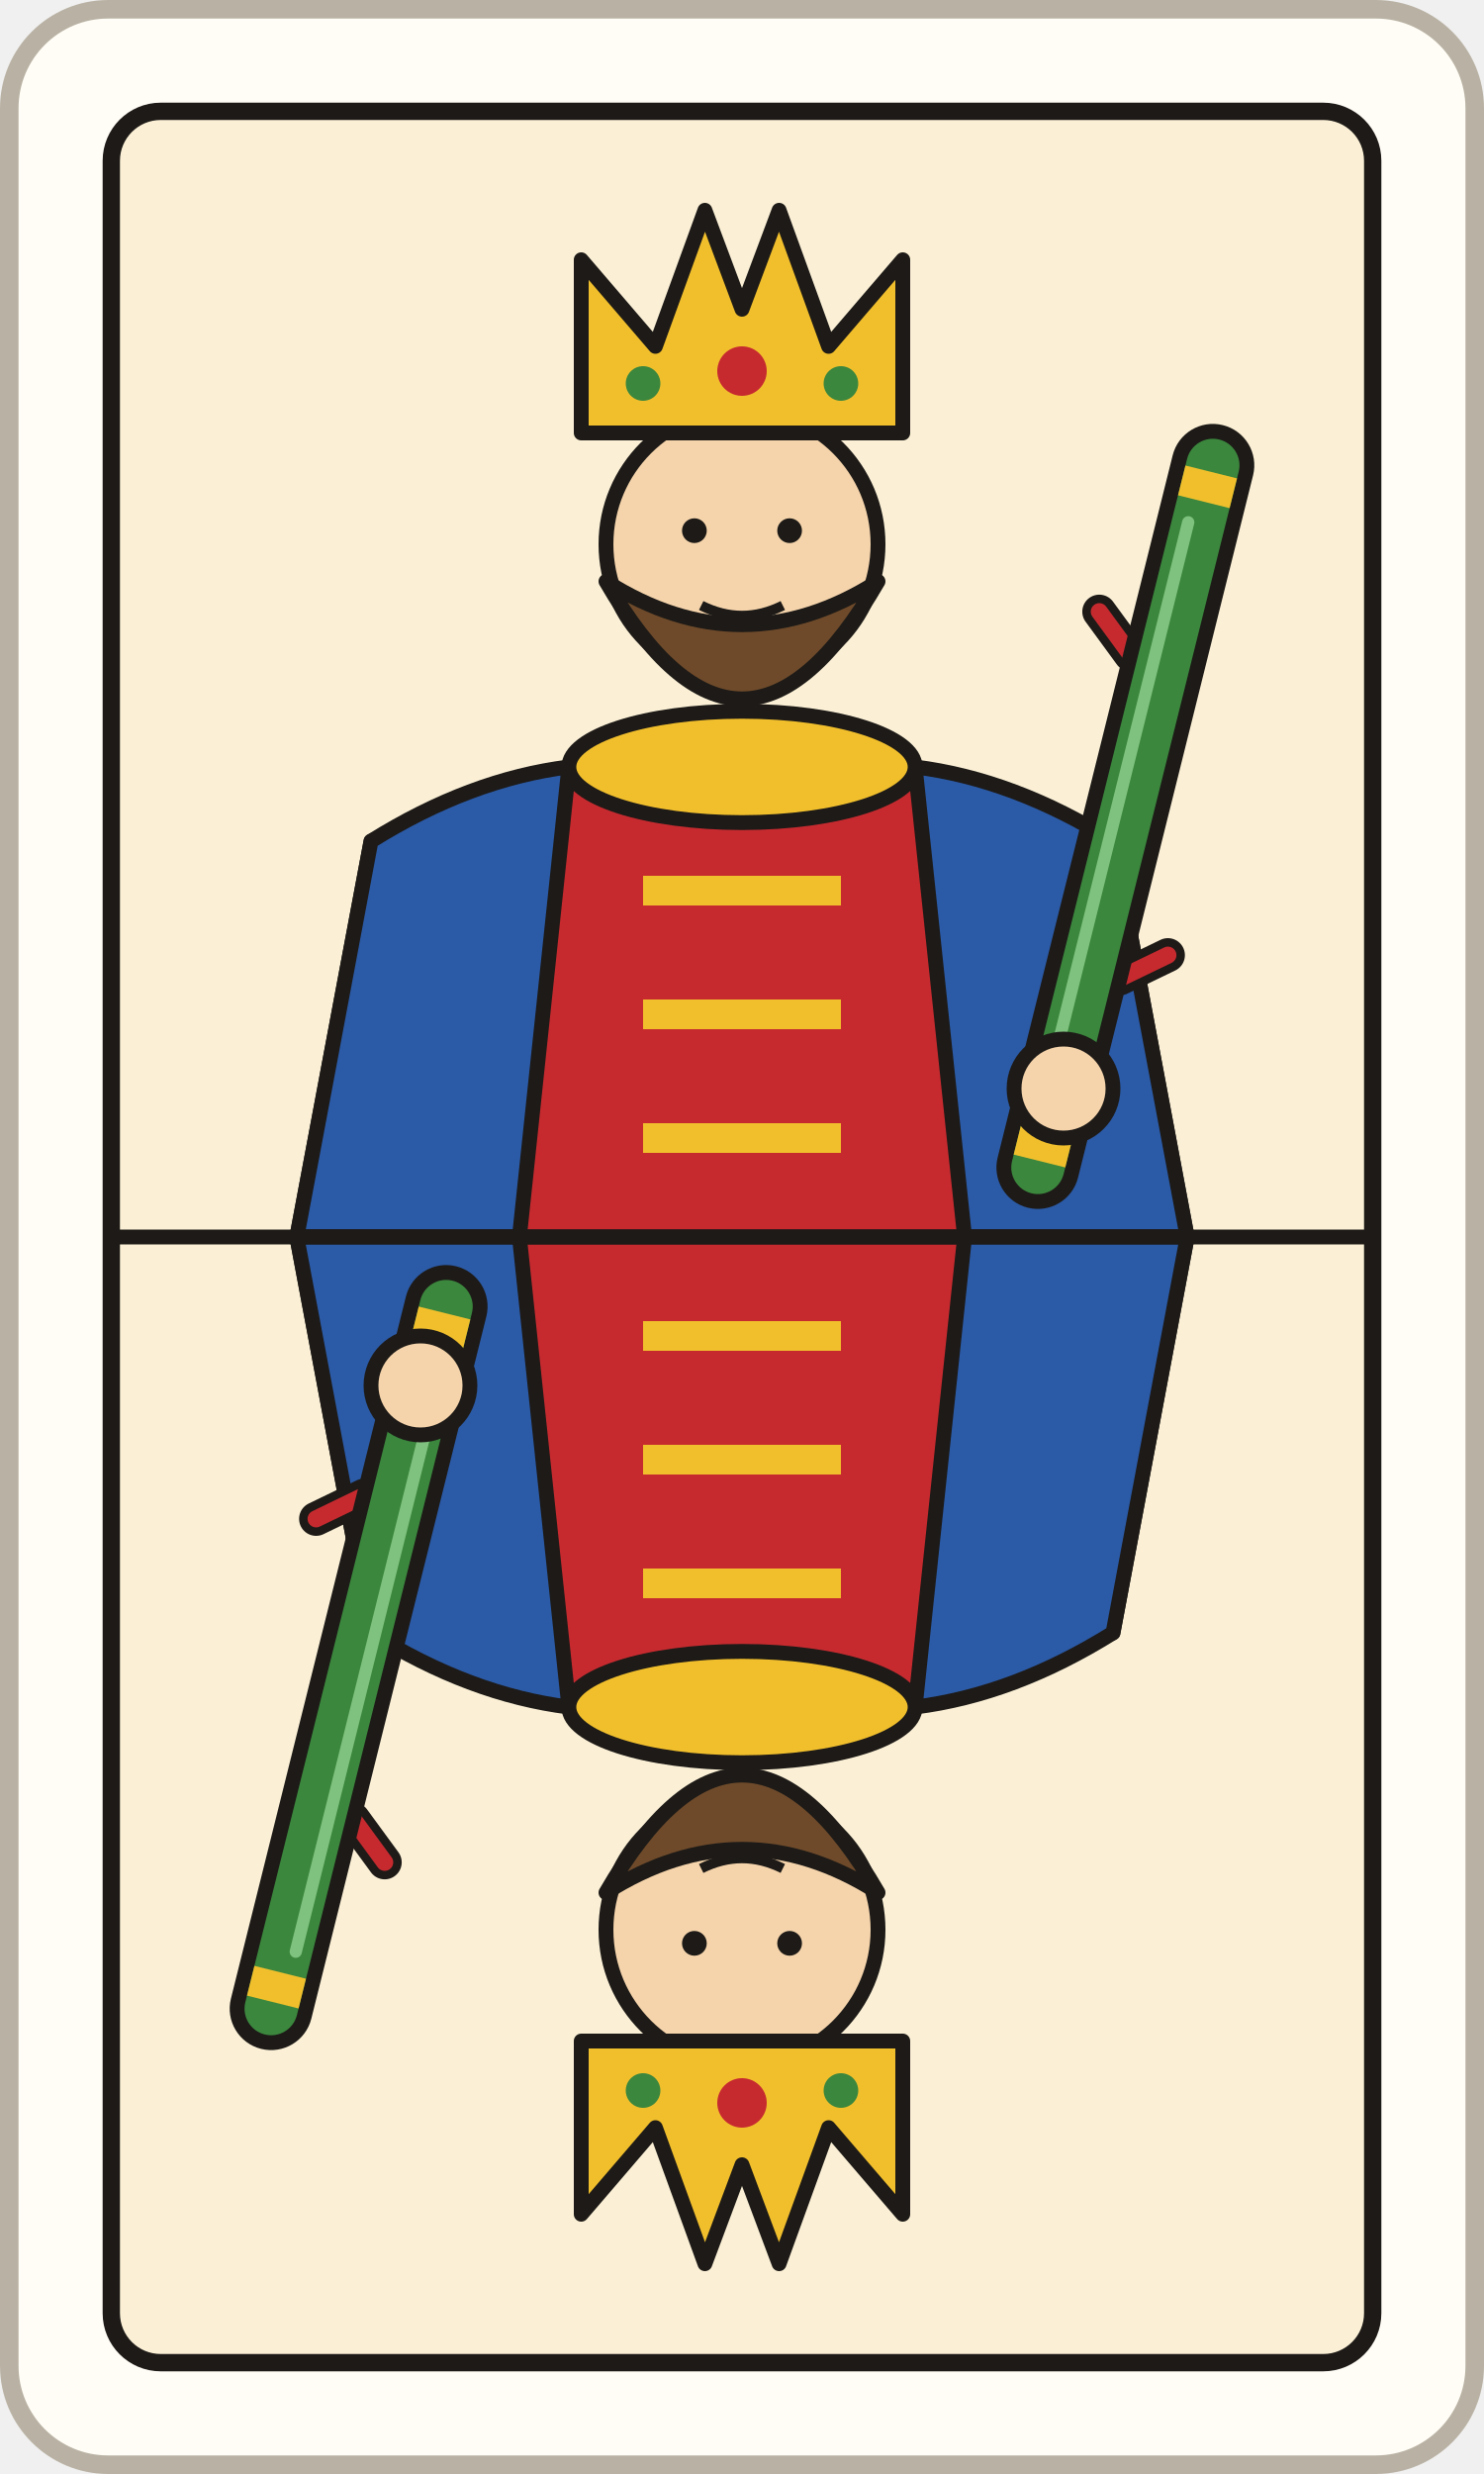
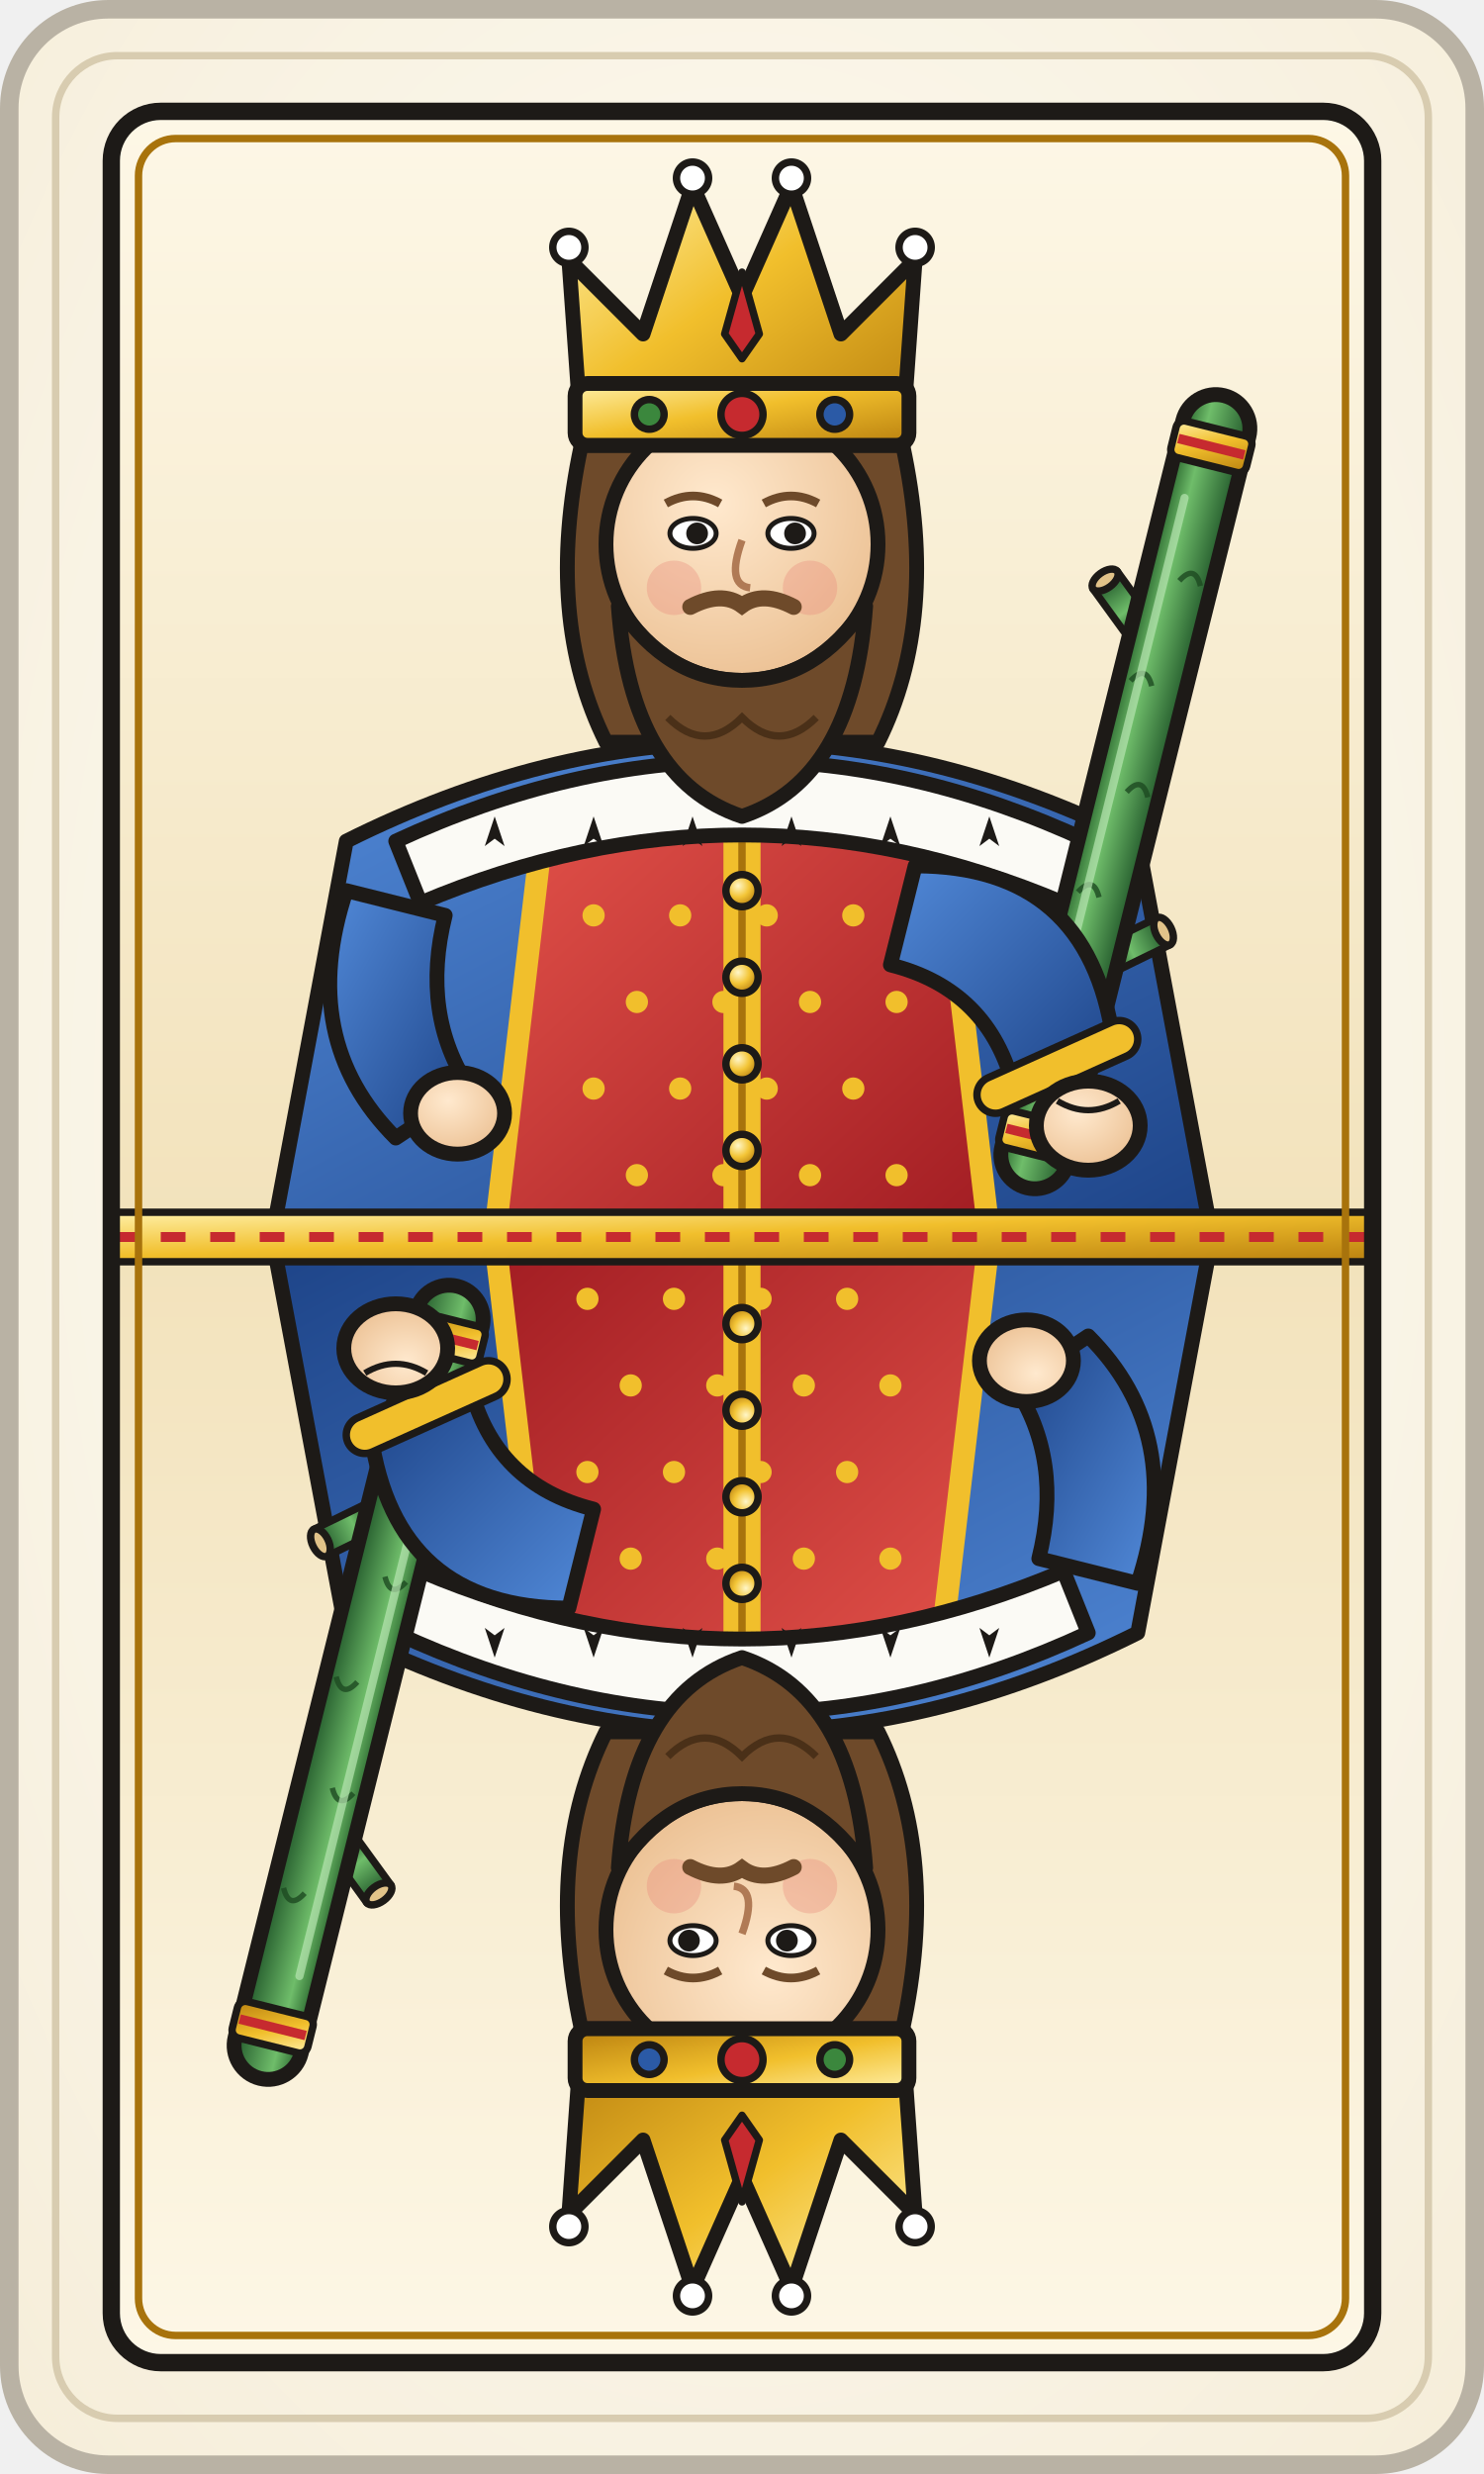
<svg xmlns="http://www.w3.org/2000/svg" viewBox="0 0 120 200" width="120" height="200">
-   <rect x="0.75" y="0.75" width="118.5" height="198.5" rx="8" fill="#fffdf6" stroke="#b9b2a4" stroke-width="1.5" />
+   <defs>
+     <linearGradient id="gold" x1="0" y1="0" x2="1" y2="1">
+       <stop offset="0" stop-color="#fff0a8" />
+       <stop offset=".45" stop-color="#f1bf2c" />
+       <stop offset="1" stop-color="#b9800f" />
+     </linearGradient>
+     <radialGradient id="goldR" cx=".38" cy=".35" r=".7">
+       <stop offset="0" stop-color="#fff6c8" />
+       <stop offset=".5" stop-color="#f3c537" />
+       <stop offset="1" stop-color="#b47a0c" />
+     </radialGradient>
+     <linearGradient id="red" x1="0" y1="0" x2="1" y2="1">
+       <stop offset="0" stop-color="#e5544b" />
+       <stop offset="1" stop-color="#a11c22" />
+     </linearGradient>
+     <linearGradient id="blue" x1="0" y1="0" x2="1" y2="1">
+       <stop offset="0" stop-color="#5189d8" />
+       <stop offset="1" stop-color="#1d4387" />
+     </linearGradient>
+     <linearGradient id="green" x1="0" y1="0" x2="1" y2="1">
+       <stop offset="0" stop-color="#66b462" />
+       <stop offset="1" stop-color="#276629" />
+     </linearGradient>
+     <linearGradient id="wood" x1="0" y1="0" x2="1" y2="0">
+       <stop offset="0" stop-color="#25602a" />
+       <stop offset=".35" stop-color="#6fbd6a" />
+       <stop offset="1" stop-color="#21572a" />
+     </linearGradient>
+     <linearGradient id="steel" x1="0" y1="0" x2="1" y2="0">
+       <stop offset="0" stop-color="#c3d9f7" />
+       <stop offset=".5" stop-color="#4275c4" />
+       <stop offset="1" stop-color="#1b3f7c" />
+     </linearGradient>
+     <radialGradient id="skin" cx=".4" cy=".35" r=".75">
+       <stop offset="0" stop-color="#ffe9ce" />
+       <stop offset="1" stop-color="#eabd8e" />
+     </radialGradient>
+     <radialGradient id="paper" cx=".5" cy=".45" r=".8">
+       <stop offset="0" stop-color="#fffefa" />
+       <stop offset="1" stop-color="#f5ecd6" />
+     </radialGradient>
+     <linearGradient id="beige" x1="0" y1="0" x2="0" y2="1">
+       <stop offset="0" stop-color="#fdf7e6" />
+       <stop offset=".5" stop-color="#f2e2bb" />
+       <stop offset="1" stop-color="#fdf7e6" />
+     </linearGradient>
+     <linearGradient id="horse" x1="0" y1="0" x2="1" y2="1">
+       <stop offset="0" stop-color="#ffffff" />
+       <stop offset="1" stop-color="#d6cdbd" />
+     </linearGradient>
+   </defs>
+   <rect x="0.75" y="0.75" width="118.5" height="198.5" rx="8" fill="url(#paper)" stroke="#b9b2a4" stroke-width="1.5" />
+   <rect x="4.5" y="4.5" width="111" height="191" rx="5" fill="none" stroke="#d8ccb0" stroke-width="0.6" />
  <clipPath id="fr">
    <rect x="9" y="9" width="102" height="182" rx="4" />
  </clipPath>
-   <rect x="9" y="9" width="102" height="182" rx="4" fill="#fbf0d6" />
+   <rect x="9" y="9" width="102" height="182" rx="4" fill="url(#beige)" />
  <g clip-path="url(#fr)">
-     <path d="M24 100 L30 68 Q60 54 90 68 L96 100Z" fill="#c62a2f" stroke="#1d1a17" stroke-width="1.2" stroke-linejoin="round" />
-     <path d="M24 100 L30 68 Q38 63 46 62 L42 100Z" fill="#2b5aa6" stroke="#1d1a17" stroke-width="1.2" stroke-linejoin="round" />
-     <path d="M96 100 L90 68 Q82 63 74 62 L78 100Z" fill="#2b5aa6" stroke="#1d1a17" stroke-width="1.2" stroke-linejoin="round" />
-     <path d="M52 72 L68 72 M52 82 L68 82 M52 92 L68 92" stroke="#f1bf2c" stroke-width="2.4" />
-     <ellipse cx="60" cy="62" rx="14" ry="4.5" fill="#f1bf2c" stroke="#1d1a17" stroke-width="1.2" stroke-linejoin="round" />
-     <circle cx="60" cy="44" r="11" fill="#f5d4ab" stroke="#1d1a17" stroke-width="1.2" stroke-linejoin="round" />
-     <circle cx="56.15" cy="42.9" r="1" fill="#1d1a17" />
-     <circle cx="63.85" cy="42.9" r="1" fill="#1d1a17" />
-     <path d="M56.7 48.95 Q60 50.6 63.3 48.95" fill="none" stroke="#1d1a17" stroke-width="0.8" />
-     <path d="M49 47 Q60 66 71 47 Q60 54 49 47Z" fill="#6e4a2a" stroke="#1d1a17" stroke-width="1.2" stroke-linejoin="round" />
-     <path d="M47 35 L47 21 L53 28 L57 17 L60 25 L63 17 L67 28 L73 21 L73 35Z" fill="#f1bf2c" stroke="#1d1a17" stroke-width="1.2" stroke-linejoin="round" />
-     <circle cx="60" cy="30" r="2" fill="#c62a2f" />
-     <circle cx="52" cy="31" r="1.4" fill="#3b873d" />
-     <circle cx="68" cy="31" r="1.4" fill="#3b873d" />
-     <g transform="translate(91 66) rotate(14)">
-       <path d="M-2.75 -12.8 l-3.3 -2.75" stroke="#1d1a17" stroke-width="2.75" stroke-linecap="round" />
-       <path d="M-2.75 -12.8 l-3.3 -2.75" stroke="#c62a2f" stroke-width="1.38" stroke-linecap="round" />
-       <path d="M2.75 12.8 l3.3 -2.75" stroke="#1d1a17" stroke-width="2.75" stroke-linecap="round" />
-       <path d="M2.75 12.8 l3.3 -2.75" stroke="#c62a2f" stroke-width="1.38" stroke-linecap="round" />
-       <rect x="-2.75" y="-32" width="5.5" height="64" rx="2.75" fill="#3b873d" stroke="#1d1a17" stroke-width="1.2" stroke-linejoin="round" />
-       <rect x="-2.15" y="-28.7" width="4.3" height="2.48" fill="#f1bf2c" />
-       <rect x="-2.15" y="26.23" width="4.3" height="2.48" fill="#f1bf2c" />
-       <path d="M-0.82 -24.3 V24.3" stroke="#7fc27f" stroke-width="0.99" stroke-linecap="round" />
+     <path d="M22 100 L28 68 Q60 52 92 68 L98 100Z" fill="url(#blue)" stroke="#1d1a17" stroke-width="1.2" stroke-linejoin="round" />
+     <path d="M40 100 L44 66 Q60 60 76 66 L80 100Z" fill="url(#red)" stroke="#1d1a17" stroke-width="1.2" stroke-linejoin="round" />
+     <circle cx="48" cy="74" r="0.9" fill="#f1bf2c" />
+     <circle cx="55" cy="74" r="0.9" fill="#f1bf2c" />
+     <circle cx="62" cy="74" r="0.9" fill="#f1bf2c" />
+     <circle cx="69" cy="74" r="0.9" fill="#f1bf2c" />
+     <circle cx="51.5" cy="81" r="0.9" fill="#f1bf2c" />
+     <circle cx="58.5" cy="81" r="0.9" fill="#f1bf2c" />
+     <circle cx="65.5" cy="81" r="0.9" fill="#f1bf2c" />
+     <circle cx="72.5" cy="81" r="0.9" fill="#f1bf2c" />
+     <circle cx="48" cy="88" r="0.9" fill="#f1bf2c" />
+     <circle cx="55" cy="88" r="0.9" fill="#f1bf2c" />
+     <circle cx="62" cy="88" r="0.9" fill="#f1bf2c" />
+     <circle cx="69" cy="88" r="0.9" fill="#f1bf2c" />
+     <circle cx="51.5" cy="95" r="0.9" fill="#f1bf2c" />
+     <circle cx="58.5" cy="95" r="0.9" fill="#f1bf2c" />
+     <circle cx="65.5" cy="95" r="0.9" fill="#f1bf2c" />
+     <circle cx="72.5" cy="95" r="0.9" fill="#f1bf2c" />
+     <path d="M60 66 V100" stroke="#f1bf2c" stroke-width="3" />
+     <path d="M60 66 V100" stroke="#a8730c" stroke-width="0.6" />
+     <circle cx="60" cy="72" r="1.3" fill="url(#goldR)" stroke="#1d1a17" stroke-width="0.6" stroke-linejoin="round" />
+     <circle cx="60" cy="79" r="1.3" fill="url(#goldR)" stroke="#1d1a17" stroke-width="0.6" stroke-linejoin="round" />
+     <circle cx="60" cy="86" r="1.3" fill="url(#goldR)" stroke="#1d1a17" stroke-width="0.6" stroke-linejoin="round" />
+     <circle cx="60" cy="93" r="1.3" fill="url(#goldR)" stroke="#1d1a17" stroke-width="0.6" stroke-linejoin="round" />
+     <path d="M44 66 L40 100 M76 66 L80 100" stroke="#f1bf2c" stroke-width="1.8" />
+     <path d="M28 72 Q24 84 32 92 L38 88 Q34 82 36 74Z" fill="url(#blue)" stroke="#1d1a17" stroke-width="1.2" stroke-linejoin="round" />
+     <ellipse cx="37" cy="90" rx="3.8" ry="3.3" fill="url(#skin)" stroke="#1d1a17" stroke-width="1.2" stroke-linejoin="round" />
+     <path d="M32 68 Q60 55 88 68 L86 73 Q60 62 34 73Z" fill="#fbfaf5" stroke="#1d1a17" stroke-width="1.2" stroke-linejoin="round" />
+     <path d="M40 66 l-0.8 2.4 l0.8 -0.6 l0.8 0.6Z" fill="#1d1a17" />
+     <path d="M48 66 l-0.8 2.4 l0.8 -0.6 l0.8 0.6Z" fill="#1d1a17" />
+     <path d="M56 66 l-0.8 2.4 l0.8 -0.6 l0.8 0.6Z" fill="#1d1a17" />
+     <path d="M64 66 l-0.8 2.4 l0.8 -0.6 l0.8 0.6Z" fill="#1d1a17" />
+     <path d="M72 66 l-0.8 2.4 l0.8 -0.6 l0.8 0.6Z" fill="#1d1a17" />
+     <path d="M80 66 l-0.8 2.4 l0.8 -0.6 l0.8 0.6Z" fill="#1d1a17" />
+     <g transform="translate(91 64) rotate(14)">
+       <g transform="translate(-2.15 -13.2) rotate(220)">
+         <rect x="0" y="-1.21" width="4.67" height="2.42" fill="url(#wood)" stroke="#1d1a17" stroke-width="0.6" stroke-linejoin="round" />
+         <ellipse cx="4.67" cy="0" rx="0.66" ry="1.21" fill="#e2c389" stroke="#1d1a17" stroke-width="0.6" stroke-linejoin="round" />
+       </g>
+       <g transform="translate(2.15 13.2) rotate(-40)">
+         <rect x="0" y="-1.21" width="4.67" height="2.42" fill="url(#wood)" stroke="#1d1a17" stroke-width="0.6" stroke-linejoin="round" />
+         <ellipse cx="4.67" cy="0" rx="0.66" ry="1.21" fill="#e2c389" stroke="#1d1a17" stroke-width="0.6" stroke-linejoin="round" />
+       </g>
+       <rect x="-2.75" y="-33" width="5.5" height="66" rx="2.75" fill="url(#wood)" stroke="#1d1a17" stroke-width="1.2" stroke-linejoin="round" />
+       <path d="M0.11 -17.6 q0.88 -1.65 1.76 0" fill="none" stroke="#1d4a21" stroke-width="0.44" opacity="0.8" />
+       <path d="M-1.76 -8.8 q0.88 -1.65 1.76 0" fill="none" stroke="#1d4a21" stroke-width="0.44" opacity="0.8" />
+       <path d="M0.11 0 q0.88 -1.65 1.76 0" fill="none" stroke="#1d4a21" stroke-width="0.44" opacity="0.8" />
+       <path d="M-1.76 8.8 q0.88 -1.65 1.76 0" fill="none" stroke="#1d4a21" stroke-width="0.44" opacity="0.8" />
+       <path d="M0.11 17.6 q0.88 -1.65 1.76 0" fill="none" stroke="#1d4a21" stroke-width="0.44" opacity="0.8" />
+       <path d="M-1.1 -24.2 V24.2" stroke="#b6e4b0" stroke-width="0.66" stroke-linecap="round" opacity="0.7" />
+       <rect x="-3.15" y="-30.25" width="6.3" height="3.03" rx="0.66" fill="url(#gold)" stroke="#1d1a17" stroke-width="0.6" stroke-linejoin="round" />
+       <path d="M-2.75 -28.74 H2.75" stroke="#c62a2f" stroke-width="0.77" />
+       <rect x="-3.15" y="27.23" width="6.3" height="3.03" rx="0.66" fill="url(#gold)" stroke="#1d1a17" stroke-width="0.6" stroke-linejoin="round" />
+       <path d="M-2.75 28.74 H2.75" stroke="#c62a2f" stroke-width="0.77" />
    </g>
-     <circle cx="86" cy="88" r="4" fill="#f5d4ab" stroke="#1d1a17" stroke-width="1.2" stroke-linejoin="round" />
+     <path d="M74 70 Q88 70 90 84 L82 88 Q80 80 72 78Z" fill="url(#blue)" stroke="#1d1a17" stroke-width="1.2" stroke-linejoin="round" />
+     <path d="M80.5 88.5 L90.5 84" stroke="#1d1a17" stroke-width="3.6" stroke-linecap="round" />
+     <path d="M80.5 88.5 L90.5 84" stroke="#f1bf2c" stroke-width="2.4" stroke-linecap="round" />
+     <ellipse cx="88" cy="91" rx="4.2" ry="3.6" fill="url(#skin)" stroke="#1d1a17" stroke-width="1.2" stroke-linejoin="round" />
+     <path d="M85.5 89 Q88 90.5 90.5 89" fill="none" stroke="#1d1a17" stroke-width="0.5" />
+     <path d="M47 36 Q44 50 49 60 L71 60 Q76 50 73 36Z" fill="#6e4a2a" stroke="#1d1a17" stroke-width="1.2" stroke-linejoin="round" />
+     <circle cx="60" cy="44" r="11" fill="url(#skin)" stroke="#1d1a17" stroke-width="1.2" stroke-linejoin="round" />
+     <circle cx="54.5" cy="47.52" r="2.2" fill="#e98a7a" opacity="0.35" />
+     <circle cx="65.5" cy="47.52" r="2.2" fill="#e98a7a" opacity="0.35" />
+     <ellipse cx="56.04" cy="43.12" rx="1.87" ry="1.21" fill="#fff" stroke="#1d1a17" stroke-width="0.4" />
+     <circle cx="56.37" cy="43.12" r="0.88" fill="#1d1a17" />
+     <path d="M53.84 40.7 Q56.04 39.49 58.24 40.7" fill="none" stroke="#6e4a2a" stroke-width="0.7" />
+     <ellipse cx="63.96" cy="43.12" rx="1.87" ry="1.21" fill="#fff" stroke="#1d1a17" stroke-width="0.4" />
+     <circle cx="64.29" cy="43.12" r="0.88" fill="#1d1a17" />
+     <path d="M61.76 40.7 Q63.96 39.49 66.16 40.7" fill="none" stroke="#6e4a2a" stroke-width="0.7" />
+     <path d="M60 43.67 Q58.68 47.3 60.66 47.52" fill="none" stroke="#b07a55" stroke-width="0.6" />
+     <path d="M55.82 49.06 Q58.35 47.74 60 48.95 Q61.65 47.74 64.18 49.06" fill="none" stroke="#6e4a2a" stroke-width="1.3" stroke-linecap="round" />
+     <path d="M50 49 Q51 63 60 66 Q69 63 70 49 Q66 55 60 55 Q54 55 50 49Z" fill="#6e4a2a" stroke="#1d1a17" stroke-width="1.2" stroke-linejoin="round" />
+     <path d="M54 58 Q57 61 60 58 Q63 61 66 58" fill="none" stroke="#4a3018" stroke-width="0.6" />
+     <path d="M47 35 L46 21 L52 27 L56 15 L60 24 L64 15 L68 27 L74 21 L73 35Z" fill="url(#gold)" stroke="#1d1a17" stroke-width="1.2" stroke-linejoin="round" />
+     <rect x="46.5" y="31" width="27" height="5" rx="1" fill="url(#gold)" stroke="#1d1a17" stroke-width="1.2" stroke-linejoin="round" />
+     <circle cx="46" cy="20" r="1.3" fill="#fff" stroke="#1d1a17" stroke-width="0.6" stroke-linejoin="round" />
+     <circle cx="56" cy="14.4" r="1.3" fill="#fff" stroke="#1d1a17" stroke-width="0.6" stroke-linejoin="round" />
+     <circle cx="64" cy="14.4" r="1.3" fill="#fff" stroke="#1d1a17" stroke-width="0.6" stroke-linejoin="round" />
+     <circle cx="74" cy="20" r="1.3" fill="#fff" stroke="#1d1a17" stroke-width="0.6" stroke-linejoin="round" />
+     <circle cx="60" cy="33.5" r="1.7" fill="#c62a2f" stroke="#1d1a17" stroke-width="0.6" stroke-linejoin="round" />
+     <circle cx="52.5" cy="33.5" r="1.2" fill="#3b873d" stroke="#1d1a17" stroke-width="0.6" stroke-linejoin="round" />
+     <circle cx="67.5" cy="33.5" r="1.2" fill="#2b5aa6" stroke="#1d1a17" stroke-width="0.6" stroke-linejoin="round" />
+     <path d="M60 22 L58.6 27 L60 29 L61.4 27Z" fill="#c62a2f" stroke="#1d1a17" stroke-width="0.6" stroke-linejoin="round" />
    <g transform="rotate(180 60 100)">
-       <path d="M24 100 L30 68 Q60 54 90 68 L96 100Z" fill="#c62a2f" stroke="#1d1a17" stroke-width="1.2" stroke-linejoin="round" />
-       <path d="M24 100 L30 68 Q38 63 46 62 L42 100Z" fill="#2b5aa6" stroke="#1d1a17" stroke-width="1.2" stroke-linejoin="round" />
-       <path d="M96 100 L90 68 Q82 63 74 62 L78 100Z" fill="#2b5aa6" stroke="#1d1a17" stroke-width="1.2" stroke-linejoin="round" />
-       <path d="M52 72 L68 72 M52 82 L68 82 M52 92 L68 92" stroke="#f1bf2c" stroke-width="2.4" />
-       <ellipse cx="60" cy="62" rx="14" ry="4.5" fill="#f1bf2c" stroke="#1d1a17" stroke-width="1.2" stroke-linejoin="round" />
-       <circle cx="60" cy="44" r="11" fill="#f5d4ab" stroke="#1d1a17" stroke-width="1.2" stroke-linejoin="round" />
-       <circle cx="56.15" cy="42.9" r="1" fill="#1d1a17" />
-       <circle cx="63.85" cy="42.9" r="1" fill="#1d1a17" />
-       <path d="M56.7 48.95 Q60 50.6 63.3 48.95" fill="none" stroke="#1d1a17" stroke-width="0.8" />
-       <path d="M49 47 Q60 66 71 47 Q60 54 49 47Z" fill="#6e4a2a" stroke="#1d1a17" stroke-width="1.2" stroke-linejoin="round" />
-       <path d="M47 35 L47 21 L53 28 L57 17 L60 25 L63 17 L67 28 L73 21 L73 35Z" fill="#f1bf2c" stroke="#1d1a17" stroke-width="1.2" stroke-linejoin="round" />
-       <circle cx="60" cy="30" r="2" fill="#c62a2f" />
-       <circle cx="52" cy="31" r="1.4" fill="#3b873d" />
-       <circle cx="68" cy="31" r="1.4" fill="#3b873d" />
-       <g transform="translate(91 66) rotate(14)">
-         <path d="M-2.75 -12.8 l-3.3 -2.75" stroke="#1d1a17" stroke-width="2.75" stroke-linecap="round" />
-         <path d="M-2.75 -12.8 l-3.3 -2.75" stroke="#c62a2f" stroke-width="1.38" stroke-linecap="round" />
-         <path d="M2.75 12.8 l3.3 -2.75" stroke="#1d1a17" stroke-width="2.75" stroke-linecap="round" />
-         <path d="M2.75 12.8 l3.3 -2.75" stroke="#c62a2f" stroke-width="1.38" stroke-linecap="round" />
-         <rect x="-2.75" y="-32" width="5.5" height="64" rx="2.75" fill="#3b873d" stroke="#1d1a17" stroke-width="1.2" stroke-linejoin="round" />
-         <rect x="-2.15" y="-28.7" width="4.3" height="2.48" fill="#f1bf2c" />
-         <rect x="-2.15" y="26.23" width="4.3" height="2.48" fill="#f1bf2c" />
-         <path d="M-0.82 -24.3 V24.3" stroke="#7fc27f" stroke-width="0.99" stroke-linecap="round" />
+       <path d="M22 100 L28 68 Q60 52 92 68 L98 100Z" fill="url(#blue)" stroke="#1d1a17" stroke-width="1.2" stroke-linejoin="round" />
+       <path d="M40 100 L44 66 Q60 60 76 66 L80 100Z" fill="url(#red)" stroke="#1d1a17" stroke-width="1.2" stroke-linejoin="round" />
+       <circle cx="48" cy="74" r="0.9" fill="#f1bf2c" />
+       <circle cx="55" cy="74" r="0.9" fill="#f1bf2c" />
+       <circle cx="62" cy="74" r="0.9" fill="#f1bf2c" />
+       <circle cx="69" cy="74" r="0.9" fill="#f1bf2c" />
+       <circle cx="51.5" cy="81" r="0.9" fill="#f1bf2c" />
+       <circle cx="58.5" cy="81" r="0.9" fill="#f1bf2c" />
+       <circle cx="65.5" cy="81" r="0.9" fill="#f1bf2c" />
+       <circle cx="72.5" cy="81" r="0.9" fill="#f1bf2c" />
+       <circle cx="48" cy="88" r="0.9" fill="#f1bf2c" />
+       <circle cx="55" cy="88" r="0.9" fill="#f1bf2c" />
+       <circle cx="62" cy="88" r="0.9" fill="#f1bf2c" />
+       <circle cx="69" cy="88" r="0.9" fill="#f1bf2c" />
+       <circle cx="51.5" cy="95" r="0.9" fill="#f1bf2c" />
+       <circle cx="58.5" cy="95" r="0.9" fill="#f1bf2c" />
+       <circle cx="65.5" cy="95" r="0.9" fill="#f1bf2c" />
+       <circle cx="72.5" cy="95" r="0.9" fill="#f1bf2c" />
+       <path d="M60 66 V100" stroke="#f1bf2c" stroke-width="3" />
+       <path d="M60 66 V100" stroke="#a8730c" stroke-width="0.6" />
+       <circle cx="60" cy="72" r="1.3" fill="url(#goldR)" stroke="#1d1a17" stroke-width="0.6" stroke-linejoin="round" />
+       <circle cx="60" cy="79" r="1.3" fill="url(#goldR)" stroke="#1d1a17" stroke-width="0.6" stroke-linejoin="round" />
+       <circle cx="60" cy="86" r="1.3" fill="url(#goldR)" stroke="#1d1a17" stroke-width="0.6" stroke-linejoin="round" />
+       <circle cx="60" cy="93" r="1.3" fill="url(#goldR)" stroke="#1d1a17" stroke-width="0.6" stroke-linejoin="round" />
+       <path d="M44 66 L40 100 M76 66 L80 100" stroke="#f1bf2c" stroke-width="1.8" />
+       <path d="M28 72 Q24 84 32 92 L38 88 Q34 82 36 74Z" fill="url(#blue)" stroke="#1d1a17" stroke-width="1.2" stroke-linejoin="round" />
+       <ellipse cx="37" cy="90" rx="3.8" ry="3.3" fill="url(#skin)" stroke="#1d1a17" stroke-width="1.2" stroke-linejoin="round" />
+       <path d="M32 68 Q60 55 88 68 L86 73 Q60 62 34 73Z" fill="#fbfaf5" stroke="#1d1a17" stroke-width="1.2" stroke-linejoin="round" />
+       <path d="M40 66 l-0.8 2.4 l0.8 -0.6 l0.8 0.6Z" fill="#1d1a17" />
+       <path d="M48 66 l-0.8 2.4 l0.8 -0.6 l0.8 0.6Z" fill="#1d1a17" />
+       <path d="M56 66 l-0.8 2.4 l0.8 -0.6 l0.8 0.6Z" fill="#1d1a17" />
+       <path d="M64 66 l-0.8 2.4 l0.8 -0.6 l0.8 0.6Z" fill="#1d1a17" />
+       <path d="M72 66 l-0.8 2.4 l0.8 -0.6 l0.8 0.6Z" fill="#1d1a17" />
+       <path d="M80 66 l-0.8 2.4 l0.8 -0.6 l0.8 0.6Z" fill="#1d1a17" />
+       <g transform="translate(91 64) rotate(14)">
+         <g transform="translate(-2.15 -13.2) rotate(220)">
+           <rect x="0" y="-1.21" width="4.67" height="2.42" fill="url(#wood)" stroke="#1d1a17" stroke-width="0.6" stroke-linejoin="round" />
+           <ellipse cx="4.67" cy="0" rx="0.66" ry="1.21" fill="#e2c389" stroke="#1d1a17" stroke-width="0.6" stroke-linejoin="round" />
+         </g>
+         <g transform="translate(2.15 13.2) rotate(-40)">
+           <rect x="0" y="-1.21" width="4.67" height="2.42" fill="url(#wood)" stroke="#1d1a17" stroke-width="0.6" stroke-linejoin="round" />
+           <ellipse cx="4.67" cy="0" rx="0.66" ry="1.21" fill="#e2c389" stroke="#1d1a17" stroke-width="0.6" stroke-linejoin="round" />
+         </g>
+         <rect x="-2.75" y="-33" width="5.5" height="66" rx="2.75" fill="url(#wood)" stroke="#1d1a17" stroke-width="1.2" stroke-linejoin="round" />
+         <path d="M0.11 -17.6 q0.88 -1.65 1.76 0" fill="none" stroke="#1d4a21" stroke-width="0.44" opacity="0.8" />
+         <path d="M-1.76 -8.8 q0.88 -1.65 1.76 0" fill="none" stroke="#1d4a21" stroke-width="0.44" opacity="0.8" />
+         <path d="M0.11 0 q0.88 -1.65 1.76 0" fill="none" stroke="#1d4a21" stroke-width="0.44" opacity="0.8" />
+         <path d="M-1.76 8.8 q0.88 -1.65 1.76 0" fill="none" stroke="#1d4a21" stroke-width="0.44" opacity="0.8" />
+         <path d="M0.11 17.6 q0.88 -1.65 1.76 0" fill="none" stroke="#1d4a21" stroke-width="0.44" opacity="0.8" />
+         <path d="M-1.1 -24.2 V24.2" stroke="#b6e4b0" stroke-width="0.66" stroke-linecap="round" opacity="0.7" />
+         <rect x="-3.15" y="-30.25" width="6.3" height="3.03" rx="0.66" fill="url(#gold)" stroke="#1d1a17" stroke-width="0.6" stroke-linejoin="round" />
+         <path d="M-2.75 -28.74 H2.75" stroke="#c62a2f" stroke-width="0.77" />
+         <rect x="-3.15" y="27.23" width="6.3" height="3.03" rx="0.66" fill="url(#gold)" stroke="#1d1a17" stroke-width="0.6" stroke-linejoin="round" />
+         <path d="M-2.75 28.74 H2.75" stroke="#c62a2f" stroke-width="0.77" />
      </g>
-       <circle cx="86" cy="88" r="4" fill="#f5d4ab" stroke="#1d1a17" stroke-width="1.2" stroke-linejoin="round" />
+       <path d="M74 70 Q88 70 90 84 L82 88 Q80 80 72 78Z" fill="url(#blue)" stroke="#1d1a17" stroke-width="1.2" stroke-linejoin="round" />
+       <path d="M80.5 88.5 L90.5 84" stroke="#1d1a17" stroke-width="3.6" stroke-linecap="round" />
+       <path d="M80.5 88.5 L90.5 84" stroke="#f1bf2c" stroke-width="2.4" stroke-linecap="round" />
+       <ellipse cx="88" cy="91" rx="4.2" ry="3.6" fill="url(#skin)" stroke="#1d1a17" stroke-width="1.2" stroke-linejoin="round" />
+       <path d="M85.5 89 Q88 90.5 90.5 89" fill="none" stroke="#1d1a17" stroke-width="0.5" />
+       <path d="M47 36 Q44 50 49 60 L71 60 Q76 50 73 36Z" fill="#6e4a2a" stroke="#1d1a17" stroke-width="1.2" stroke-linejoin="round" />
+       <circle cx="60" cy="44" r="11" fill="url(#skin)" stroke="#1d1a17" stroke-width="1.2" stroke-linejoin="round" />
+       <circle cx="54.5" cy="47.52" r="2.2" fill="#e98a7a" opacity="0.35" />
+       <circle cx="65.5" cy="47.52" r="2.2" fill="#e98a7a" opacity="0.35" />
+       <ellipse cx="56.04" cy="43.12" rx="1.87" ry="1.21" fill="#fff" stroke="#1d1a17" stroke-width="0.4" />
+       <circle cx="56.37" cy="43.12" r="0.88" fill="#1d1a17" />
+       <path d="M53.84 40.7 Q56.04 39.49 58.24 40.7" fill="none" stroke="#6e4a2a" stroke-width="0.7" />
+       <ellipse cx="63.96" cy="43.12" rx="1.87" ry="1.21" fill="#fff" stroke="#1d1a17" stroke-width="0.4" />
+       <circle cx="64.29" cy="43.12" r="0.88" fill="#1d1a17" />
+       <path d="M61.76 40.7 Q63.96 39.49 66.16 40.7" fill="none" stroke="#6e4a2a" stroke-width="0.7" />
+       <path d="M60 43.67 Q58.68 47.3 60.66 47.52" fill="none" stroke="#b07a55" stroke-width="0.6" />
+       <path d="M55.82 49.06 Q58.35 47.74 60 48.95 Q61.65 47.74 64.18 49.06" fill="none" stroke="#6e4a2a" stroke-width="1.3" stroke-linecap="round" />
+       <path d="M50 49 Q51 63 60 66 Q69 63 70 49 Q66 55 60 55 Q54 55 50 49Z" fill="#6e4a2a" stroke="#1d1a17" stroke-width="1.2" stroke-linejoin="round" />
+       <path d="M54 58 Q57 61 60 58 Q63 61 66 58" fill="none" stroke="#4a3018" stroke-width="0.6" />
+       <path d="M47 35 L46 21 L52 27 L56 15 L60 24 L64 15 L68 27 L74 21 L73 35Z" fill="url(#gold)" stroke="#1d1a17" stroke-width="1.2" stroke-linejoin="round" />
+       <rect x="46.5" y="31" width="27" height="5" rx="1" fill="url(#gold)" stroke="#1d1a17" stroke-width="1.2" stroke-linejoin="round" />
+       <circle cx="46" cy="20" r="1.3" fill="#fff" stroke="#1d1a17" stroke-width="0.6" stroke-linejoin="round" />
+       <circle cx="56" cy="14.4" r="1.3" fill="#fff" stroke="#1d1a17" stroke-width="0.6" stroke-linejoin="round" />
+       <circle cx="64" cy="14.4" r="1.3" fill="#fff" stroke="#1d1a17" stroke-width="0.6" stroke-linejoin="round" />
+       <circle cx="74" cy="20" r="1.3" fill="#fff" stroke="#1d1a17" stroke-width="0.6" stroke-linejoin="round" />
+       <circle cx="60" cy="33.5" r="1.7" fill="#c62a2f" stroke="#1d1a17" stroke-width="0.6" stroke-linejoin="round" />
+       <circle cx="52.5" cy="33.5" r="1.2" fill="#3b873d" stroke="#1d1a17" stroke-width="0.6" stroke-linejoin="round" />
+       <circle cx="67.5" cy="33.5" r="1.2" fill="#2b5aa6" stroke="#1d1a17" stroke-width="0.6" stroke-linejoin="round" />
+       <path d="M60 22 L58.6 27 L60 29 L61.4 27Z" fill="#c62a2f" stroke="#1d1a17" stroke-width="0.6" stroke-linejoin="round" />
    </g>
  </g>
-   <path d="M9 100 H111" stroke="#1d1a17" stroke-width="1.2" />
+   <rect x="9" y="98" width="102" height="4" fill="url(#gold)" stroke="#1d1a17" stroke-width="0.6" stroke-linejoin="round" />
+   <path d="M9 100 H111" stroke="#c62a2f" stroke-width="0.8" stroke-dasharray="2 2" />
  <rect x="9" y="9" width="102" height="182" rx="4" fill="none" stroke="#1d1a17" stroke-width="1.4" />
+   <rect x="11.2" y="11.2" width="97.6" height="177.6" rx="3" fill="none" stroke="#a8730c" stroke-width="0.6" />
</svg>
